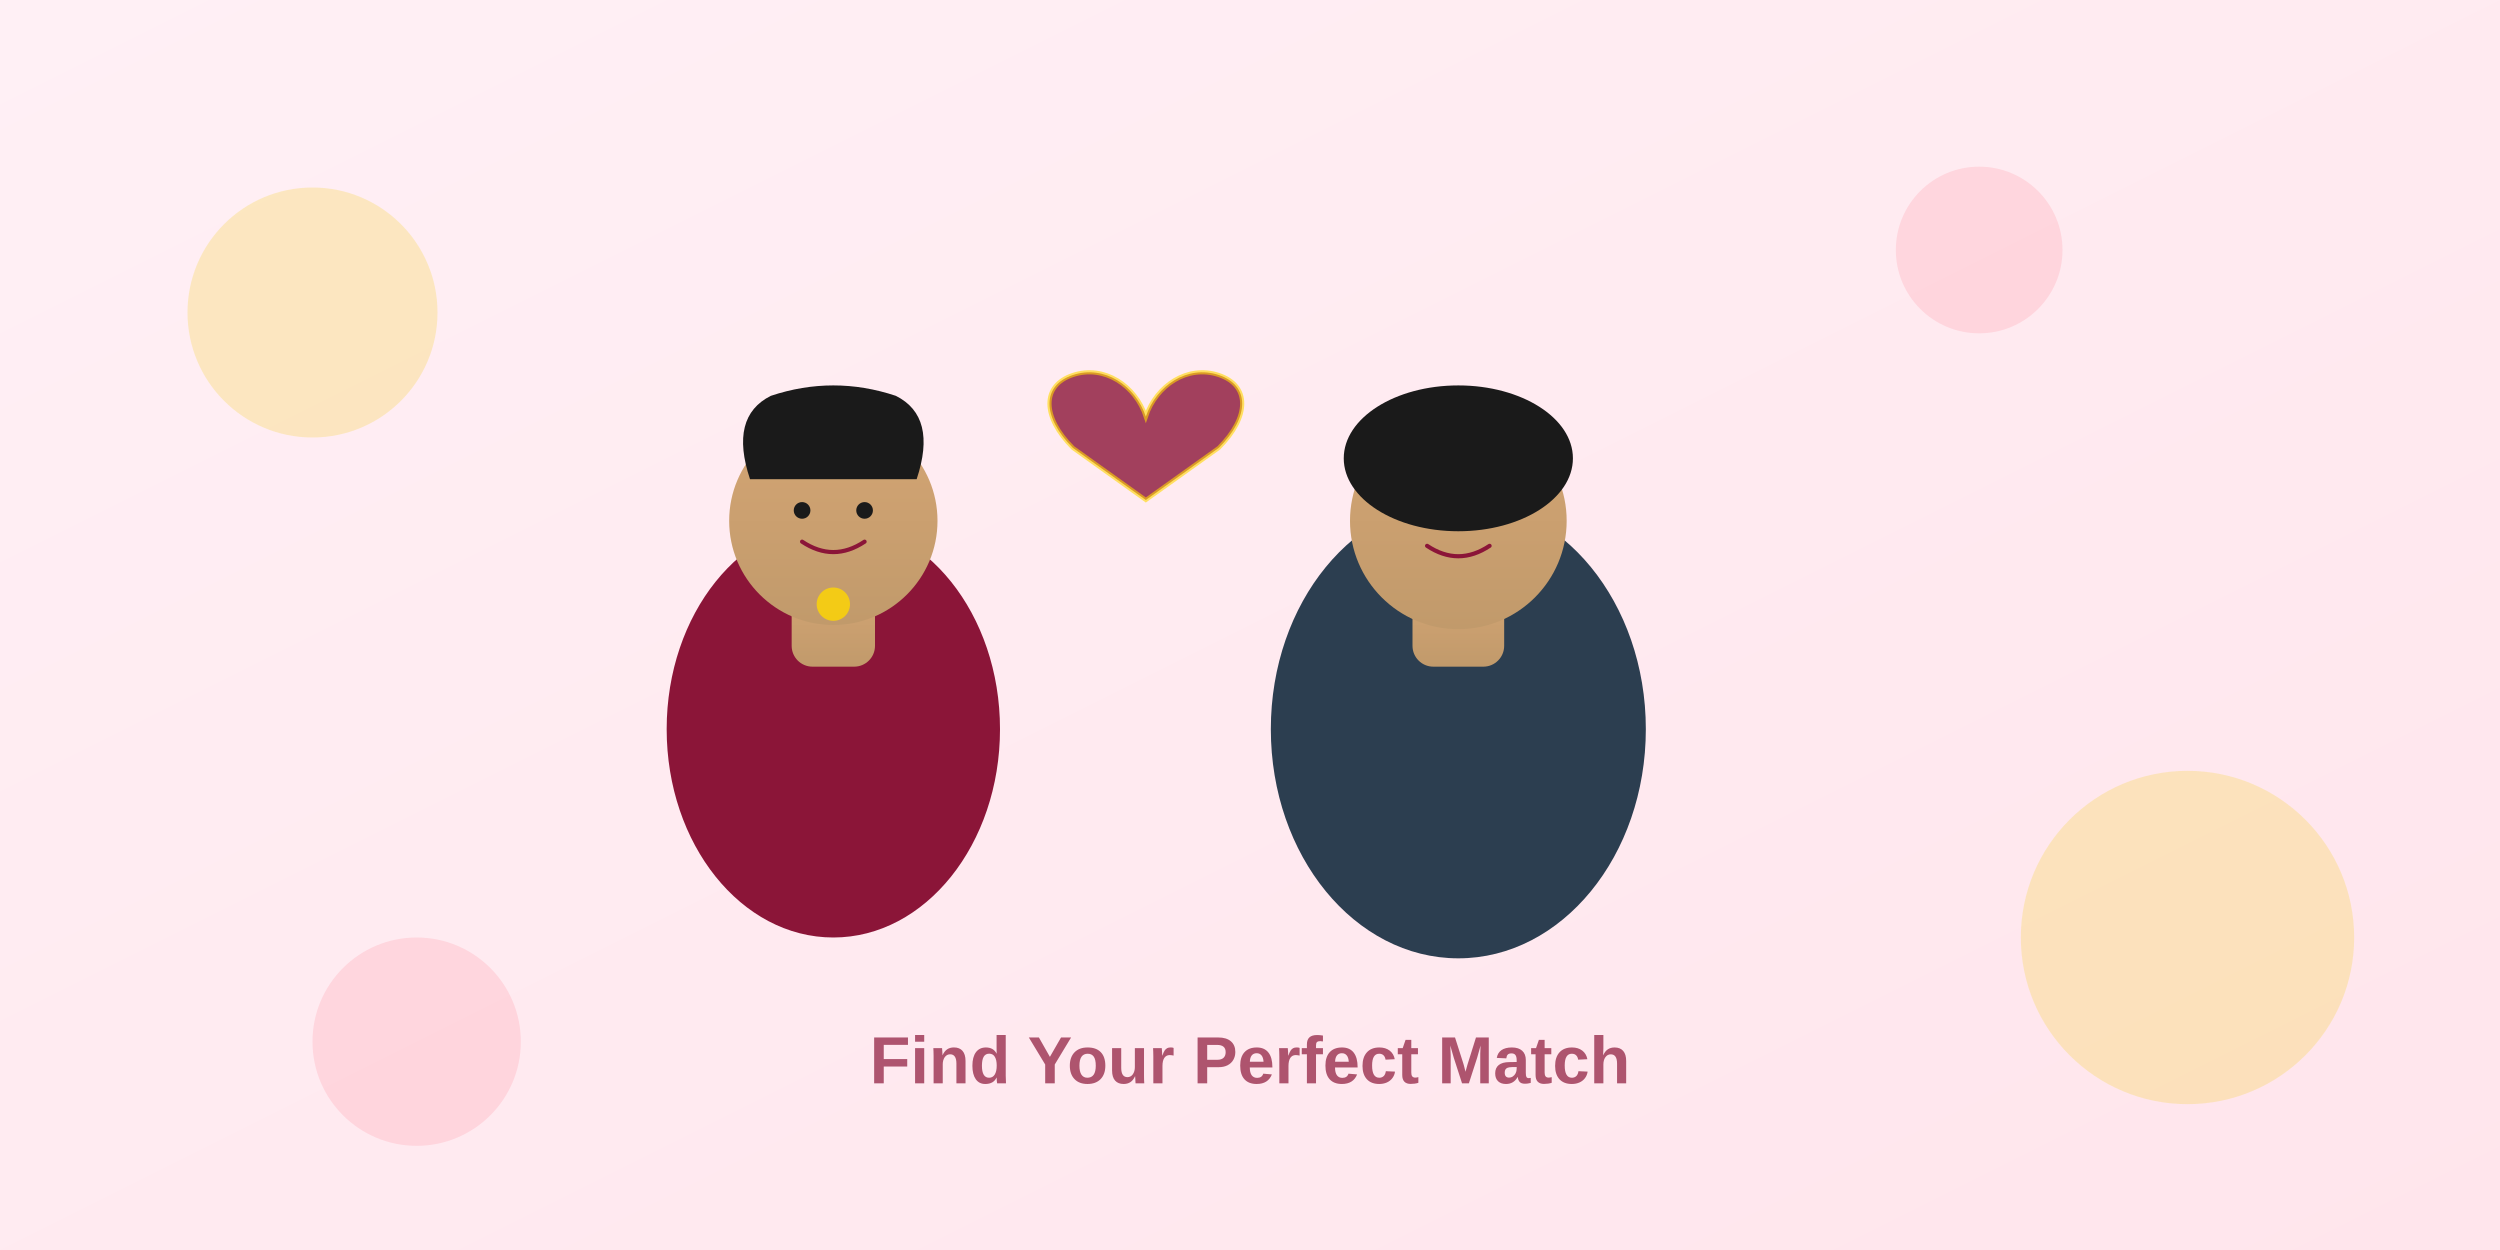
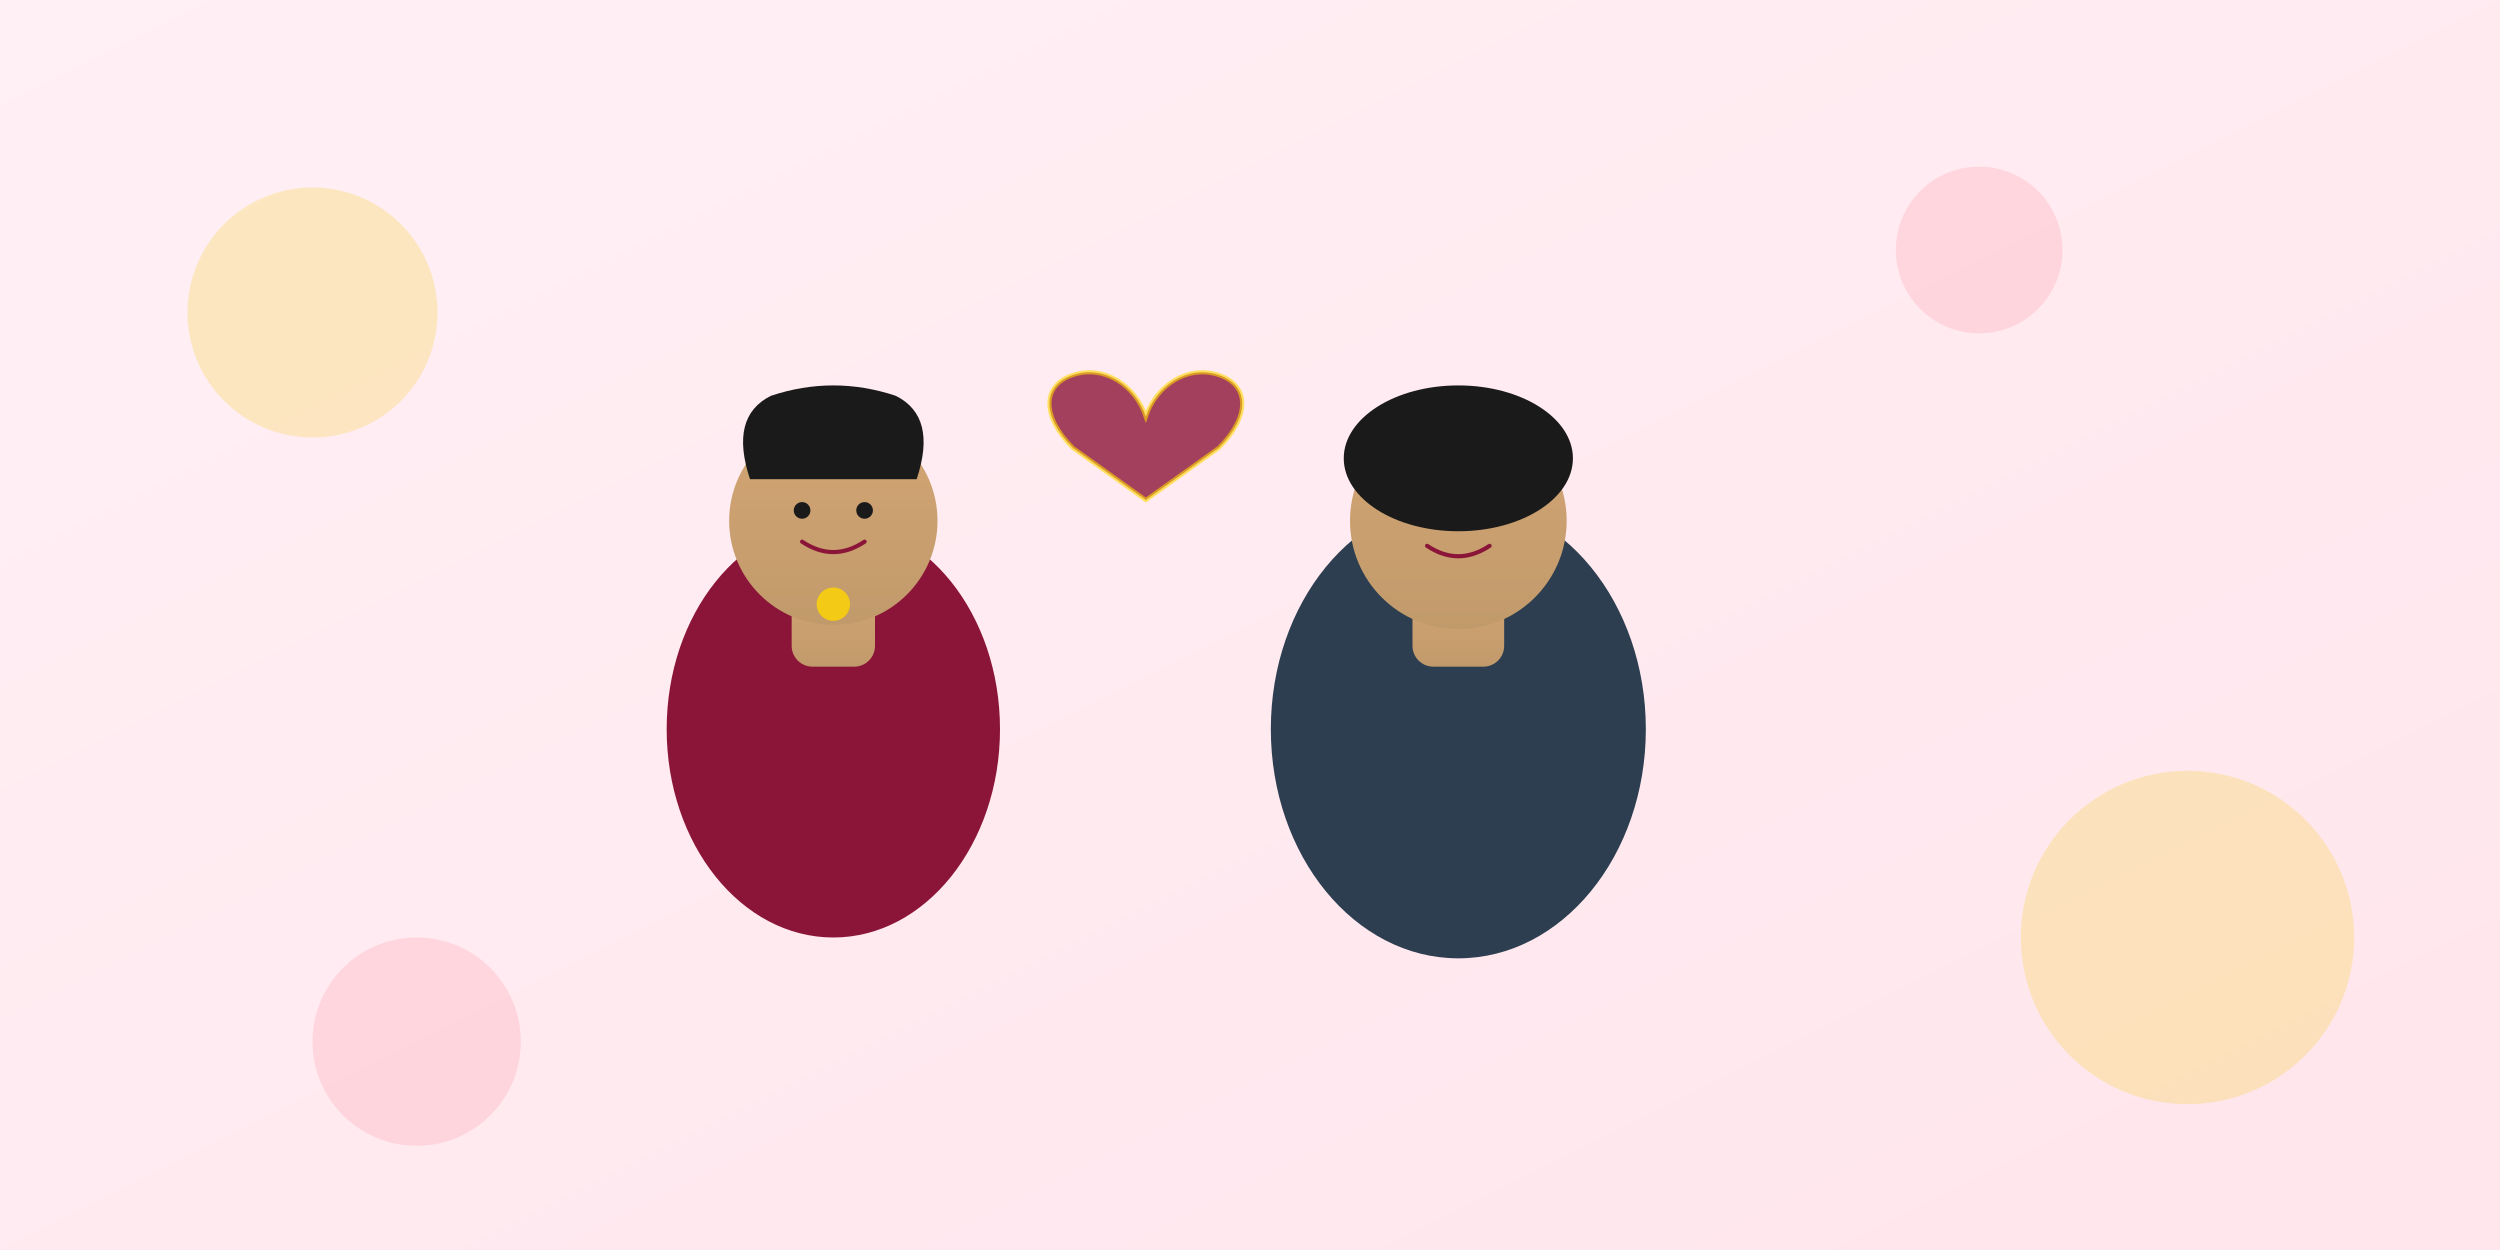
- <svg xmlns="http://www.w3.org/2000/svg" width="1200" height="600" viewBox="0 0 1200 600" fill="none">
+ <svg xmlns="http://www.w3.org/2000/svg" width="1200" height="600" viewBox="0 0 1200 600" fill="none" role="img" aria-label="Happy couples connecting through Kolam Culture">
  <defs>
    <linearGradient id="bg-gradient" x1="0%" y1="0%" x2="100%" y2="100%">
      <stop offset="0%" style="stop-color:#FFF0F5;stop-opacity:1" />
      <stop offset="100%" style="stop-color:#FFE5EC;stop-opacity:1" />
    </linearGradient>
    <linearGradient id="skin-tone" x1="0%" y1="0%" x2="0%" y2="100%">
      <stop offset="0%" style="stop-color:#D4A574;stop-opacity:1" />
      <stop offset="100%" style="stop-color:#C19A6B;stop-opacity:1" />
    </linearGradient>
  </defs>
  <rect width="1200" height="600" fill="url(#bg-gradient)" />
  <circle cx="150" cy="150" r="60" fill="#F5D547" opacity="0.3" />
  <circle cx="1050" cy="450" r="80" fill="#F5D547" opacity="0.3" />
  <circle cx="950" cy="120" r="40" fill="#FFB6C1" opacity="0.4" />
  <circle cx="200" cy="500" r="50" fill="#FFB6C1" opacity="0.4" />
  <g transform="translate(400, 200)">
    <ellipse cx="0" cy="150" rx="80" ry="100" fill="#8B1538" />
    <rect x="-20" y="80" width="40" height="40" rx="10" fill="url(#skin-tone)" />
    <circle cx="0" cy="50" r="50" fill="url(#skin-tone)" />
    <path d="M -40 30 Q -50 0, -30 -10 Q 0 -20, 30 -10 Q 50 0, 40 30 Z" fill="#1a1a1a" />
    <circle cx="-15" cy="45" r="4" fill="#1a1a1a" />
    <circle cx="15" cy="45" r="4" fill="#1a1a1a" />
    <path d="M -15 60 Q 0 70, 15 60" stroke="#8B1538" stroke-width="2" fill="none" stroke-linecap="round" />
    <circle cx="0" cy="90" r="8" fill="#FFD700" opacity="0.8" />
  </g>
  <g transform="translate(700, 200)">
    <ellipse cx="0" cy="150" rx="90" ry="110" fill="#2C3E50" />
    <rect x="-22" y="80" width="44" height="40" rx="10" fill="url(#skin-tone)" />
    <circle cx="0" cy="50" r="52" fill="url(#skin-tone)" />
    <ellipse cx="0" cy="20" rx="55" ry="35" fill="#1a1a1a" />
    <circle cx="-15" cy="45" r="4" fill="#1a1a1a" />
    <circle cx="15" cy="45" r="4" fill="#1a1a1a" />
    <path d="M -15 62 Q 0 72, 15 62" stroke="#8B1538" stroke-width="2" fill="none" stroke-linecap="round" />
  </g>
  <g transform="translate(550, 180)">
    <path d="M 0,20 C -5,5 -20,-5 -35,0 C -50,5 -50,20 -35,35 L 0,60 L 35,35 C 50,20 50,5 35,0 C 20,-5 5,5 0,20 Z" fill="#8B1538" opacity="0.8" />
    <path d="M 0,20 C -5,5 -20,-5 -35,0 C -50,5 -50,20 -35,35 L 0,60 L 35,35 C 50,20 50,5 35,0 C 20,-5 5,5 0,20 Z" fill="none" stroke="#FFD700" stroke-width="2" opacity="0.6" />
  </g>
-   <text x="600" y="520" font-family="Arial, sans-serif" font-size="32" font-weight="600" fill="#8B1538" text-anchor="middle" opacity="0.7">
-     Find Your Perfect Match
-   </text>
</svg>
